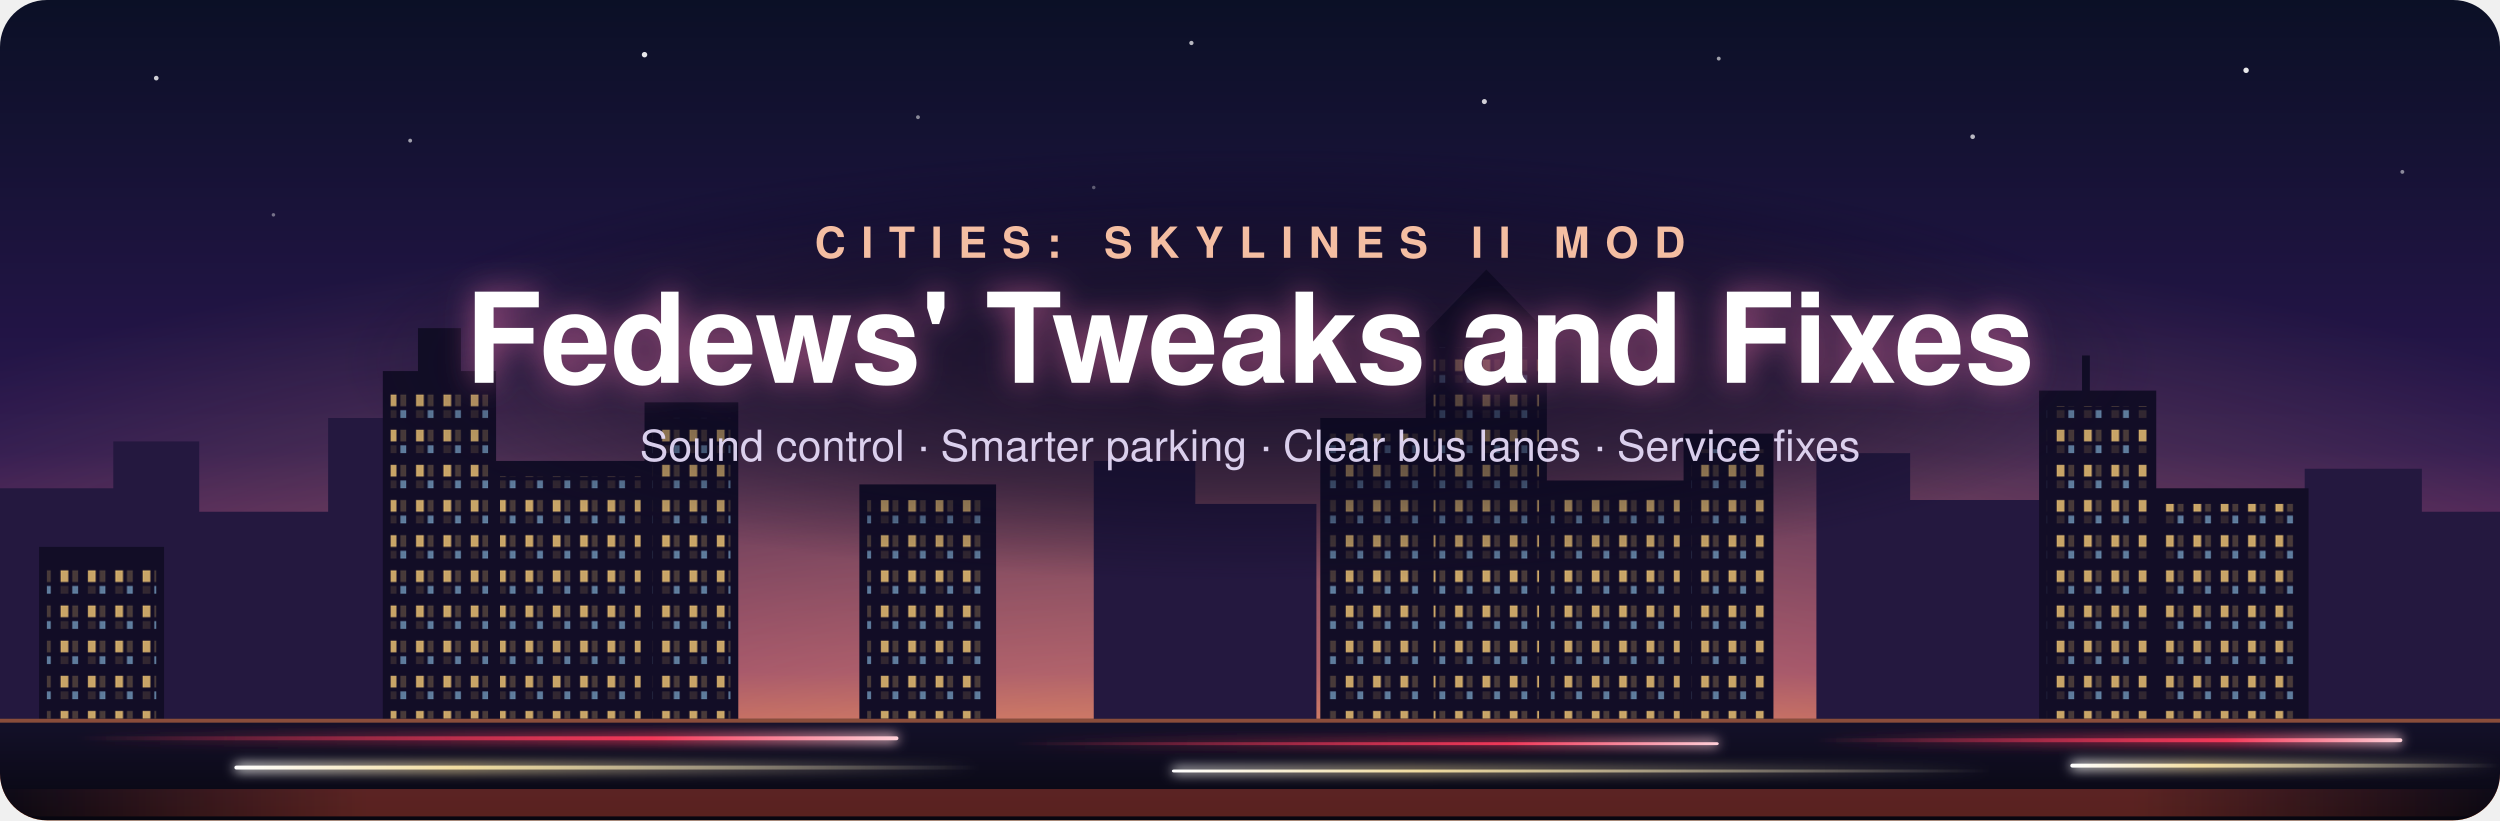
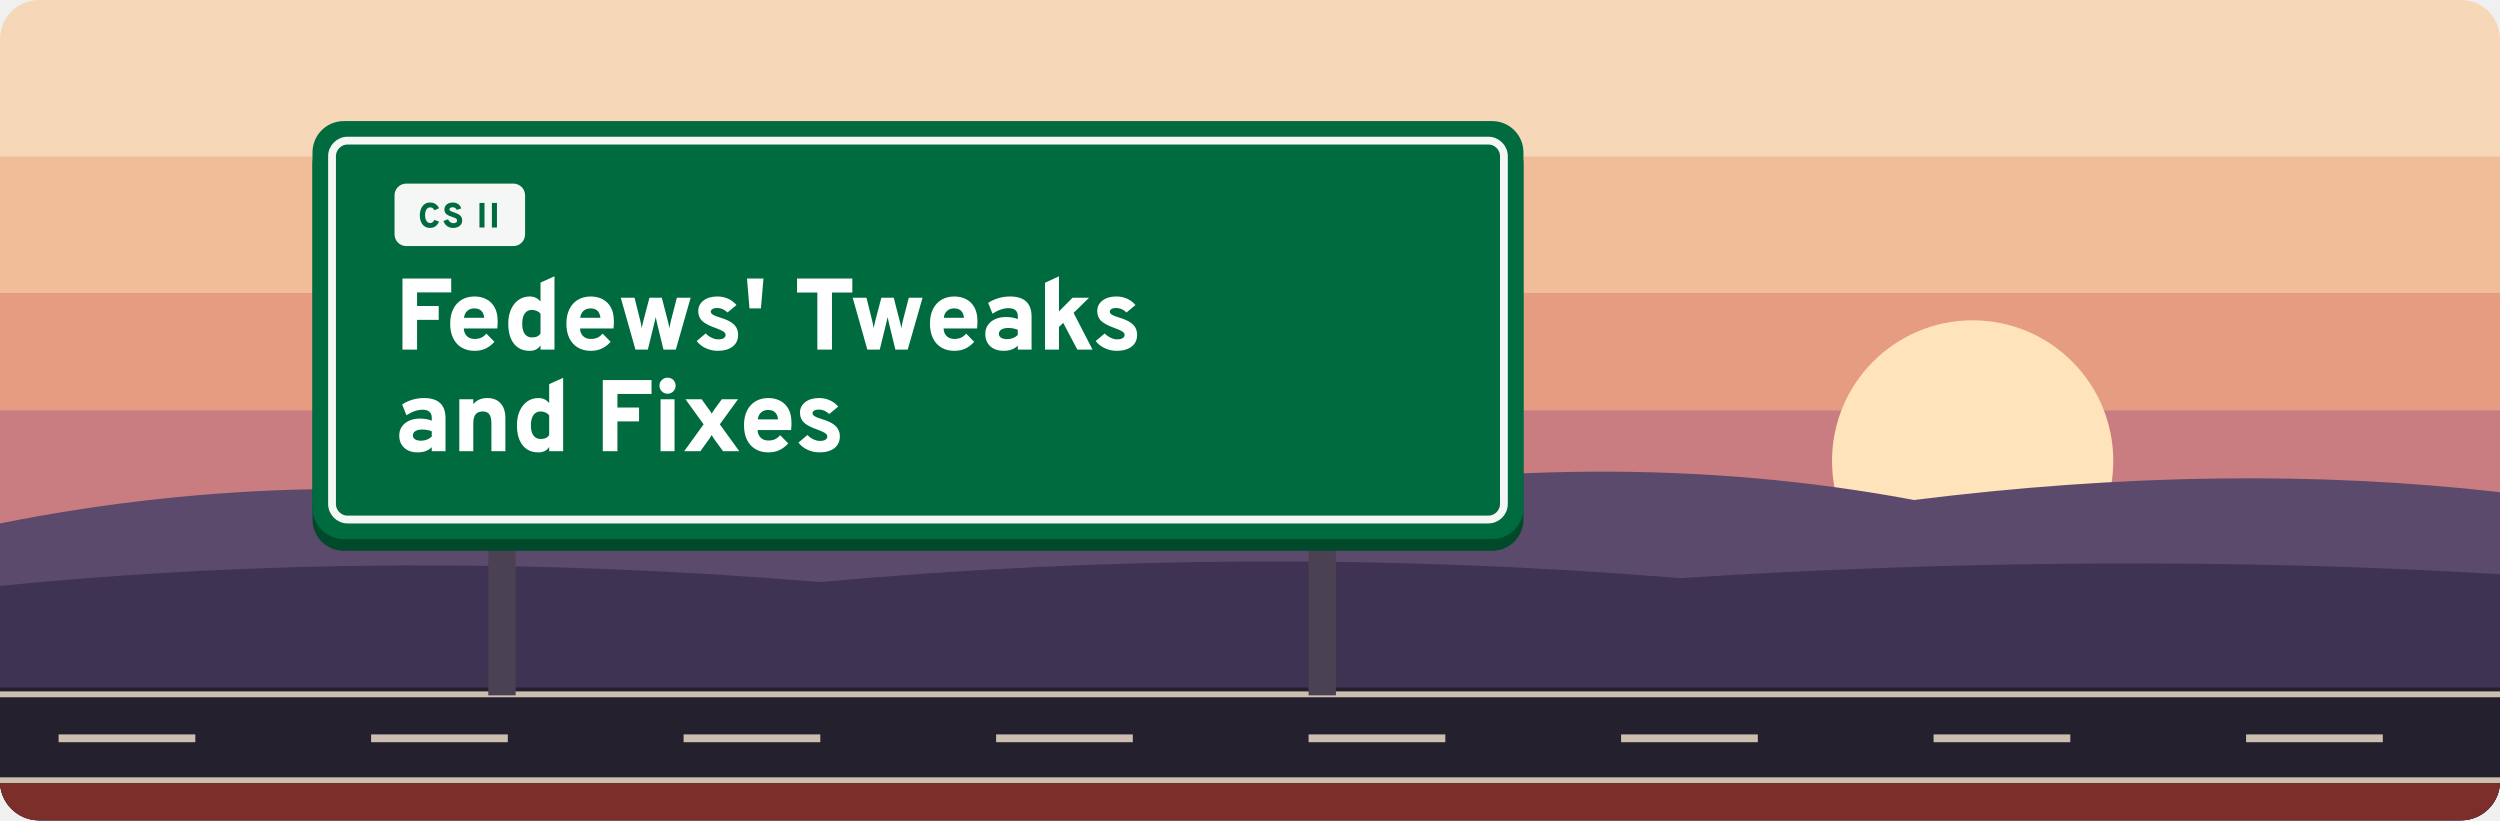
<svg xmlns="http://www.w3.org/2000/svg" width="1280" height="420" viewBox="0 0 1280 420" role="img" aria-labelledby="t d">
  <defs>
-     <linearGradient id="sky" x1="0" y1="0" x2="0" y2="1">
-       <stop offset="0" stop-color="#0b1026" />
-       <stop offset="0.55" stop-color="#2a1650" />
-       <stop offset="0.82" stop-color="#7a2a6b" />
-       <stop offset="1" stop-color="#ff8a4c" />
-     </linearGradient>
-     <radialGradient id="glow" cx="0.5" cy="1" r="0.75">
-       <stop offset="0" stop-color="#ffb46b" stop-opacity="0.55" />
-       <stop offset="1" stop-color="#ffb46b" stop-opacity="0" />
-     </radialGradient>
-     <linearGradient id="road" x1="0" y1="0" x2="0" y2="1">
-       <stop offset="0" stop-color="#14112a" />
-       <stop offset="1" stop-color="#07060f" />
-     </linearGradient>
-     <linearGradient id="trailRed" x1="0" y1="0" x2="1" y2="0">
-       <stop offset="0" stop-color="#ff3b5c" stop-opacity="0" />
-       <stop offset="0.7" stop-color="#ff3b5c" stop-opacity="0.9" />
-       <stop offset="1" stop-color="#ffd0d8" />
-     </linearGradient>
-     <linearGradient id="trailWhite" x1="1" y1="0" x2="0" y2="0">
-       <stop offset="0" stop-color="#fff6d6" stop-opacity="0" />
-       <stop offset="0.7" stop-color="#ffe9a8" stop-opacity="0.9" />
-       <stop offset="1" stop-color="#ffffff" />
-     </linearGradient>
-     <linearGradient id="busLane" x1="0" y1="0" x2="1" y2="0">
-       <stop offset="0" stop-color="#ff5a3c" stop-opacity="0" />
-       <stop offset="0.15" stop-color="#ff5a3c" stop-opacity="0.55" />
-       <stop offset="0.85" stop-color="#ff5a3c" stop-opacity="0.55" />
-       <stop offset="1" stop-color="#ff5a3c" stop-opacity="0" />
-     </linearGradient>
-     <pattern id="windows" width="14" height="18" patternUnits="userSpaceOnUse">
-       <rect x="3" y="4" width="4" height="6" fill="#ffd27a" opacity="0.85" />
-       <rect x="9" y="4" width="3" height="6" fill="#ffd27a" opacity="0.25" />
-       <rect x="3" y="12" width="4" height="4" fill="#ffd27a" opacity="0.15" />
-       <rect x="9" y="12" width="3" height="4" fill="#9fd8ff" opacity="0.6" />
-     </pattern>
-     <filter id="soft" x="-20%" y="-50%" width="140%" height="200%">
-       <feGaussianBlur stdDeviation="3" />
-     </filter>
-     <filter id="textGlow" x="-10%" y="-40%" width="120%" height="180%">
-       <feGaussianBlur in="SourceAlpha" stdDeviation="8" result="b" />
-       <feFlood flood-color="#ff7ab6" flood-opacity="0.55" />
-       <feComposite in2="b" operator="in" result="g" />
-       <feMerge>
-         <feMergeNode in="g" />
-         <feMergeNode in="SourceGraphic" />
-       </feMerge>
-     </filter>
-     <radialGradient id="haze" cx="0.5" cy="0.5" r="0.5">
-       <stop offset="0" stop-color="#0b0820" stop-opacity="0.78" />
-       <stop offset="0.6" stop-color="#0b0820" stop-opacity="0.45" />
-       <stop offset="1" stop-color="#0b0820" stop-opacity="0" />
-     </radialGradient>
    <clipPath id="frame">
-       <rect width="1280" height="420" rx="24" />
+       <rect width="1280" height="420" rx="20" />
    </clipPath>
  </defs>
  <g clip-path="url(#frame)">
-     <rect width="1280" height="420" fill="url(#sky)" />
-     <rect width="1280" height="420" fill="url(#glow)" />
-     <g fill="#ffffff">
-       <circle cx="80" cy="40" r="1.2" opacity="0.8" />
-       <circle cx="210" cy="72" r="1" opacity="0.6" />
-       <circle cx="330" cy="28" r="1.4" opacity="0.9" />
-       <circle cx="470" cy="60" r="1" opacity="0.5" />
-       <circle cx="610" cy="22" r="1.1" opacity="0.7" />
-       <circle cx="760" cy="52" r="1.3" opacity="0.8" />
-       <circle cx="880" cy="30" r="1" opacity="0.6" />
-       <circle cx="1010" cy="70" r="1.2" opacity="0.7" />
-       <circle cx="1150" cy="36" r="1.4" opacity="0.9" />
-       <circle cx="1230" cy="88" r="1" opacity="0.5" />
-       <circle cx="140" cy="110" r="0.9" opacity="0.4" />
-       <circle cx="560" cy="96" r="0.9" opacity="0.4" />
+     <rect x="0" y="0" width="1280" height="80" fill="#f6d7b8" />
+     <rect x="0" y="80" width="1280" height="70" fill="#f1bd98" />
+     <rect x="0" y="150" width="1280" height="60" fill="#e69c80" />
+     <rect x="0" y="210" width="1280" height="60" fill="#c97d80" />
+     <circle cx="1010" cy="236" r="72" fill="#ffe4bb" />
+     <path d="M0 268 Q160 236 320 262 Q480 230 640 258 Q820 226 980 256 Q1140 236 1280 252 V420 H0 Z" fill="#5b4a6b" />
+     <path d="M0 300 Q200 280 420 298 Q640 278 860 296 Q1080 282 1280 294 V420 H0 Z" fill="#3e3352" />
+     <rect x="0" y="352" width="1280" height="68" fill="#24202d" />
+     <rect x="0" y="354" width="1280" height="3" fill="#cdbfb0" />
+     <g fill="#cdbfb0">
+       <rect x="30" y="376" width="70" height="4" />
+       <rect x="190" y="376" width="70" height="4" />
+       <rect x="350" y="376" width="70" height="4" />
+       <rect x="510" y="376" width="70" height="4" />
+       <rect x="670" y="376" width="70" height="4" />
+       <rect x="830" y="376" width="70" height="4" />
+       <rect x="990" y="376" width="70" height="4" />
+       <rect x="1150" y="376" width="70" height="4" />
    </g>
-     <g fill="#24183f">
-       <rect x="0" y="250" width="60" height="120" />
-       <rect x="58" y="226" width="44" height="144" />
-       <rect x="100" y="262" width="70" height="108" />
-       <rect x="168" y="214" width="38" height="156" />
-       <rect x="560" y="236" width="52" height="134" />
-       <rect x="610" y="258" width="64" height="112" />
-       <rect x="930" y="232" width="48" height="138" />
-       <rect x="976" y="256" width="70" height="114" />
-       <rect x="1180" y="240" width="60" height="130" />
-       <rect x="1236" y="262" width="44" height="108" />
-     </g>
-     <g fill="#120d26">
-       <rect x="20" y="280" width="64" height="90" />
-       <rect x="196" y="190" width="58" height="180" />
-       <rect x="214" y="168" width="22" height="24" />
-       <rect x="252" y="236" width="80" height="134" />
-       <rect x="330" y="206" width="48" height="164" />
-       <rect x="440" y="248" width="70" height="122" />
-       <rect x="676" y="214" width="56" height="156" />
-       <rect x="730" y="170" width="62" height="200" />
-       <polygon points="730,170 761,138 792,170" />
-       <rect x="790" y="246" width="74" height="124" />
-       <rect x="862" y="222" width="46" height="148" />
-       <rect x="1044" y="200" width="60" height="170" />
-       <rect x="1066" y="182" width="4" height="20" />
-       <rect x="1102" y="250" width="80" height="120" />
-     </g>
-     <g fill="url(#windows)" opacity="0.9">
-       <rect x="200" y="200" width="50" height="168" />
-       <rect x="256" y="244" width="72" height="124" />
-       <rect x="334" y="214" width="40" height="154" />
-       <rect x="444" y="256" width="62" height="112" />
-       <rect x="680" y="222" width="48" height="146" />
-       <rect x="734" y="178" width="54" height="190" />
-       <rect x="794" y="254" width="66" height="114" />
-       <rect x="866" y="230" width="38" height="138" />
-       <rect x="1048" y="208" width="52" height="160" />
-       <rect x="1106" y="258" width="72" height="110" />
-       <rect x="24" y="288" width="56" height="80" />
-     </g>
-     <rect x="0" y="368" width="1280" height="52" fill="url(#road)" />
-     <rect x="0" y="368" width="1280" height="2" fill="#ff8a4c" opacity="0.5" />
-     <rect x="0" y="404" width="1280" height="14" fill="url(#busLane)" opacity="0.6" />
-     <g filter="url(#soft)">
-       <rect x="40" y="376" width="420" height="4" rx="2" fill="url(#trailRed)" />
-       <rect x="520" y="379" width="360" height="3" rx="1.5" fill="url(#trailRed)" />
-       <rect x="930" y="377" width="300" height="4" rx="2" fill="url(#trailRed)" />
-       <rect x="120" y="391" width="380" height="4" rx="2" fill="url(#trailWhite)" />
-       <rect x="600" y="393" width="420" height="3" rx="1.5" fill="url(#trailWhite)" />
-       <rect x="1060" y="390" width="220" height="4" rx="2" fill="url(#trailWhite)" />
-     </g>
-     <g>
-       <rect x="40" y="377" width="420" height="2" rx="1" fill="url(#trailRed)" />
-       <rect x="520" y="380" width="360" height="1.5" rx="1" fill="url(#trailRed)" />
-       <rect x="930" y="378" width="300" height="2" rx="1" fill="url(#trailRed)" />
-       <rect x="120" y="392" width="380" height="2" rx="1" fill="url(#trailWhite)" />
-       <rect x="600" y="394" width="420" height="1.5" rx="1" fill="url(#trailWhite)" />
-       <rect x="1060" y="391" width="220" height="2" rx="1" fill="url(#trailWhite)" />
-     </g>
-     <ellipse cx="640" cy="186" rx="470" ry="112" fill="url(#haze)" />
-     <g font-family="Segoe UI, Helvetica Neue, Helvetica, Arial, sans-serif" text-anchor="middle">
-       <text x="640" y="132" font-size="22" font-weight="600" letter-spacing="8" fill="#ffc6a8" opacity="0.95">CITIES: SKYLINES II MOD</text>
-       <text x="640" y="196" font-size="64" font-weight="800" fill="#ffffff" filter="url(#textGlow)">Fedews' Tweaks and Fixes</text>
-       <text x="640" y="236" font-size="22" font-weight="500" fill="#e9defc" opacity="0.92">Sound control · Smarter parking · Clear bus lanes · Service fixes</text>
-     </g>
+     <rect x="0" y="398" width="1280" height="3" fill="#cdbfb0" />
+     <rect x="0" y="401" width="1280" height="19" fill="#7c2f2a" />
+     <rect x="250" y="270" width="14" height="86" fill="#4a4152" />
+     <rect x="670" y="270" width="14" height="86" fill="#4a4152" />
+     <rect x="160" y="68" width="620" height="214" rx="16" fill="#00492b" />
+     <rect x="160" y="62" width="620" height="214" rx="16" fill="#006b3f" />
+     <rect x="170" y="72" width="600" height="194" rx="8" fill="none" stroke="#f4f7f5" stroke-width="4" />
+     <rect x="202" y="94" width="66.84" height="32" rx="6" fill="#f4f7f5" />
+     <path fill="#006b3f" d="M220.25 116.69Q218.76 116.69 217.74 116.12Q216.73 115.56 216.11 114.61Q215.49 113.67 215.21 112.53Q214.94 111.38 214.94 110.2Q214.94 109.1 215.22 107.96Q215.5 106.82 216.12 105.84Q216.75 104.87 217.76 104.28Q218.78 103.68 220.25 103.68Q221.44 103.68 222.35 104.11Q223.26 104.53 223.87 105.2Q224.48 105.87 224.78 106.62L222.48 107.66Q222.16 107.19 221.85 106.86Q221.53 106.53 221.15 106.35Q220.76 106.17 220.25 106.17Q219.5 106.17 219 106.54Q218.49 106.91 218.19 107.51Q217.89 108.11 217.75 108.82Q217.62 109.53 217.62 110.2Q217.62 110.9 217.77 111.61Q217.92 112.32 218.24 112.91Q218.55 113.49 219.05 113.85Q219.55 114.2 220.25 114.2Q220.97 114.2 221.5 113.75Q222.03 113.3 222.46 112.58L224.82 113.48Q224.39 114.4 223.76 115.13Q223.13 115.86 222.26 116.28Q221.39 116.69 220.25 116.69ZM232.01 116.72Q230.8 116.72 229.81 116.28Q228.82 115.85 228.12 115.05Q227.41 114.25 227.04 113.14L229.36 112.27Q229.78 113.15 230.49 113.71Q231.2 114.28 232.07 114.28Q232.97 114.28 233.51 113.92Q234.05 113.56 234.05 112.87Q234.05 112.41 233.74 112.1Q233.42 111.79 232.87 111.56Q232.33 111.33 231.61 111.1Q230.91 110.87 230.19 110.58Q229.47 110.3 228.87 109.88Q228.27 109.45 227.9 108.8Q227.54 108.15 227.54 107.19Q227.54 106.23 228.05 105.43Q228.55 104.64 229.52 104.16Q230.49 103.68 231.87 103.68Q233 103.68 233.88 104.08Q234.76 104.48 235.34 105.17Q235.92 105.85 236.15 106.71L233.85 107.47Q233.59 106.9 233.09 106.51Q232.6 106.12 231.73 106.12Q230.96 106.12 230.54 106.41Q230.12 106.69 230.12 107.23Q230.12 107.58 230.4 107.83Q230.69 108.08 231.19 108.27Q231.69 108.47 232.33 108.7Q233.11 108.96 233.87 109.27Q234.64 109.59 235.26 110.05Q235.89 110.51 236.26 111.19Q236.64 111.87 236.64 112.88Q236.64 114.1 236.02 114.95Q235.41 115.81 234.36 116.26Q233.31 116.72 232.01 116.72ZM245.48 116.5V103.9H248.07V116.5ZM251.85 116.5V103.9H254.44V116.5Z" />
+     <path fill="#ffffff" d="M206.06 179V142.6H231.02V149.7H213.54V156.67H224.62V163.76H213.54V179ZM243 179.62Q239.12 179.62 236.31 177.93Q233.51 176.24 232 173.12Q230.49 170 230.49 165.69Q230.49 161.42 232.02 158.3Q233.56 155.18 236.37 153.49Q239.17 151.8 243 151.8Q246.3 151.8 248.98 153.17Q251.65 154.53 253.23 157.33Q254.8 160.12 254.8 164.39Q254.8 165.12 254.77 166.14Q254.75 167.17 254.62 168.18H237.48Q237.54 169.82 238.23 171.02Q238.91 172.21 240.14 172.88Q241.36 173.54 243.02 173.54Q245 173.54 246.38 172.9Q247.75 172.27 249.03 170.81L253.14 175Q251.34 177.1 248.83 178.36Q246.32 179.62 243 179.62ZM237.56 162.72H247.94Q247.78 161.19 247.16 160.1Q246.53 159.01 245.45 158.45Q244.37 157.89 242.84 157.89Q240.73 157.89 239.29 159.14Q237.85 160.38 237.56 162.72ZM271.17 179.62Q266 179.62 263.11 175.94Q260.23 172.27 260.23 165.69Q260.23 161.58 261.62 158.45Q263.01 155.31 265.49 153.56Q267.98 151.8 271.25 151.8Q274.68 151.8 276.74 154.43V144.68L283.89 141.46V179H276.74V176.79Q275.07 179.62 271.17 179.62ZM272.37 172.76Q273.98 172.76 275.01 172.29Q276.04 171.82 276.74 170.84V160.67Q276.04 159.73 274.85 159.2Q273.67 158.67 272.37 158.67Q270 158.67 268.69 160.48Q267.38 162.28 267.38 165.69Q267.38 168 267.95 169.56Q268.52 171.12 269.64 171.94Q270.76 172.76 272.37 172.76ZM302.5 179.62Q298.62 179.62 295.82 177.93Q293.01 176.24 291.5 173.12Q289.99 170 289.99 165.69Q289.99 161.42 291.53 158.3Q293.06 155.18 295.87 153.49Q298.68 151.8 302.5 151.8Q305.8 151.8 308.48 153.17Q311.16 154.53 312.73 157.33Q314.3 160.12 314.3 164.39Q314.3 165.12 314.28 166.14Q314.25 167.17 314.12 168.18H296.99Q297.04 169.82 297.73 171.02Q298.42 172.21 299.64 172.88Q300.86 173.54 302.52 173.54Q304.5 173.54 305.88 172.9Q307.26 172.27 308.53 170.81L312.64 175Q310.84 177.1 308.33 178.36Q305.83 179.62 302.5 179.62ZM297.06 162.72H307.44Q307.28 161.19 306.66 160.1Q306.03 159.01 304.95 158.45Q303.88 157.89 302.34 157.89Q300.24 157.89 298.79 159.14Q297.35 160.38 297.06 162.72ZM325.35 179 317.83 152.43H324.88L327.82 164.18Q328 164.91 328.21 165.99Q328.41 167.07 328.54 168Q328.75 167.12 329 166Q329.25 164.88 329.43 164.18L332.52 152.43H338.84L341.88 164.18Q342.06 164.91 342.32 166.01Q342.58 167.12 342.77 168.03Q342.92 167.09 343.13 166.01Q343.34 164.93 343.52 164.18L346.56 152.43H353.61L346.02 179H339.7L336.66 166.52Q336.47 165.84 336.2 164.56Q335.93 163.27 335.72 162.31Q335.54 163.27 335.23 164.56Q334.91 165.84 334.76 166.52L331.69 179ZM367.46 179.62Q364.26 179.62 361.32 178.26Q358.39 176.89 356.72 174.61L361.3 170.73Q362.62 172.08 364.37 172.92Q366.11 173.75 367.69 173.75Q369.51 173.75 370.5 173.16Q371.49 172.58 371.49 171.49Q371.49 170.81 371.02 170.28Q370.55 169.74 369.31 169.15Q368.06 168.55 365.72 167.69Q361.19 166.05 359.35 164.14Q357.5 162.23 357.5 159.29Q357.5 155.94 360.21 153.87Q362.91 151.8 367.28 151.8Q370.22 151.8 372.74 152.92Q375.26 154.04 377.08 156.17L372.48 159.99Q370.14 157.68 367.12 157.68Q365.69 157.68 364.81 158.21Q363.92 158.75 363.92 159.58Q363.92 160.41 364.99 161.1Q366.06 161.79 369.02 162.7Q372.14 163.63 374.1 164.86Q376.07 166.08 376.99 167.7Q377.91 169.33 377.91 171.46Q377.91 175.28 375.12 177.45Q372.32 179.62 367.46 179.62ZM383.73 157.89 382.46 142.6H390.91L389.58 157.89ZM418.48 179V149.78H408.08V142.6H436.39V149.78H425.97V179ZM444.08 179 436.57 152.43H443.62L446.55 164.18Q446.74 164.91 446.94 165.99Q447.15 167.07 447.28 168Q447.49 167.12 447.74 166Q447.98 164.88 448.17 164.18L451.26 152.43H457.58L460.62 164.18Q460.8 164.91 461.06 166.01Q461.32 167.12 461.5 168.03Q461.66 167.09 461.87 166.01Q462.08 164.93 462.26 164.18L465.3 152.43H472.35L464.75 179H458.44L455.39 166.52Q455.21 165.84 454.94 164.56Q454.67 163.27 454.46 162.31Q454.28 163.27 453.96 164.56Q453.65 165.84 453.5 166.52L450.43 179ZM488.64 179.62Q484.77 179.62 481.96 177.93Q479.15 176.24 477.64 173.12Q476.14 170 476.14 165.69Q476.14 161.42 477.67 158.3Q479.2 155.18 482.01 153.49Q484.82 151.8 488.64 151.8Q491.94 151.8 494.62 153.17Q497.3 154.53 498.87 157.33Q500.45 160.12 500.45 164.39Q500.45 165.12 500.42 166.14Q500.39 167.17 500.26 168.18H483.13Q483.18 169.82 483.87 171.02Q484.56 172.21 485.78 172.88Q487 173.54 488.67 173.54Q490.64 173.54 492.02 172.9Q493.4 172.27 494.67 170.81L498.78 175Q496.99 177.1 494.48 178.36Q491.97 179.62 488.64 179.62ZM483.21 162.72H493.58Q493.43 161.19 492.8 160.1Q492.18 159.01 491.1 158.45Q490.02 157.89 488.49 157.89Q486.38 157.89 484.94 159.14Q483.49 160.38 483.21 162.72ZM513.93 179.62Q509.57 179.62 507.02 177.28Q504.47 174.94 504.47 170.97Q504.47 168.37 505.81 166.42Q507.15 164.47 509.54 163.39Q511.93 162.31 515.1 162.31Q516.79 162.31 518.39 162.59Q519.99 162.88 521.11 163.4V161.81Q521.11 159.84 519.9 158.81Q518.69 157.78 516.4 157.78Q514.45 157.78 512.39 158.49Q510.32 159.19 508.14 160.62L505.95 155.08Q508.32 153.49 511.22 152.65Q514.12 151.8 517.11 151.8Q522.64 151.8 525.4 154.38Q528.16 156.95 528.16 162.07V179H521.11V176.97Q519.84 178.27 518 178.95Q516.17 179.62 513.93 179.62ZM515.7 173.64Q517.24 173.64 518.63 173.1Q520.02 172.55 521.11 171.51V168.86Q520.07 168.39 518.82 168.16Q517.57 167.92 516.27 167.92Q514.01 167.92 512.72 168.72Q511.44 169.51 511.44 170.94Q511.44 172.21 512.56 172.93Q513.67 173.64 515.7 173.64ZM535.04 179V144.78L542.19 141.46V159.45L549.16 152.43H557.61L549.68 160.2L559.38 179H551.6L544.37 165.3L542.19 167.4V179ZM571.75 179.62Q568.55 179.62 565.61 178.26Q562.67 176.89 561.01 174.61L565.58 170.73Q566.91 172.08 568.65 172.92Q570.39 173.75 571.98 173.75Q573.8 173.75 574.79 173.16Q575.78 172.58 575.78 171.49Q575.78 170.81 575.31 170.28Q574.84 169.74 573.59 169.15Q572.34 168.55 570 167.69Q565.48 166.05 563.63 164.14Q561.79 162.23 561.79 159.29Q561.79 155.94 564.49 153.87Q567.2 151.8 571.56 151.8Q574.5 151.8 577.02 152.92Q579.55 154.04 581.37 156.17L576.76 159.99Q574.42 157.68 571.41 157.68Q569.98 157.68 569.09 158.21Q568.21 158.75 568.21 159.58Q568.21 160.41 569.28 161.1Q570.34 161.79 573.31 162.7Q576.43 163.63 578.39 164.86Q580.35 166.08 581.28 167.7Q582.2 169.33 582.2 171.46Q582.2 175.28 579.4 177.45Q576.61 179.62 571.75 179.62Z" />
+     <path fill="#ffffff" d="M213.88 231.62Q209.51 231.62 206.97 229.28Q204.42 226.94 204.42 222.97Q204.42 220.37 205.76 218.42Q207.1 216.47 209.49 215.39Q211.88 214.31 215.05 214.31Q216.74 214.31 218.34 214.59Q219.94 214.88 221.06 215.4V213.81Q221.06 211.84 219.85 210.81Q218.64 209.78 216.35 209.78Q214.4 209.78 212.33 210.49Q210.27 211.19 208.08 212.62L205.9 207.08Q208.27 205.49 211.16 204.65Q214.06 203.8 217.05 203.8Q222.59 203.8 225.35 206.38Q228.1 208.95 228.1 214.07V231H221.06V228.97Q219.78 230.27 217.95 230.95Q216.12 231.62 213.88 231.62ZM215.65 225.64Q217.18 225.64 218.57 225.1Q219.97 224.55 221.06 223.51V220.86Q220.02 220.39 218.77 220.16Q217.52 219.92 216.22 219.92Q213.96 219.92 212.67 220.72Q211.39 221.51 211.39 222.94Q211.39 224.21 212.5 224.93Q213.62 225.64 215.65 225.64ZM235.17 231V204.43H242.32V206.92Q243.59 205.36 245.4 204.58Q247.21 203.8 249.52 203.8Q253.86 203.8 256.31 206.5Q258.75 209.19 258.75 214V231H251.6V216.93Q251.6 213.61 250.56 212.14Q249.52 210.67 247.16 210.67Q244.66 210.67 243.49 212.16Q242.32 213.66 242.32 216.83V231ZM275.62 231.62Q270.45 231.62 267.56 227.94Q264.67 224.27 264.67 217.69Q264.67 213.58 266.06 210.45Q267.46 207.31 269.94 205.56Q272.42 203.8 275.7 203.8Q279.13 203.8 281.18 206.43V196.68L288.33 193.46V231H281.18V228.79Q279.52 231.62 275.62 231.62ZM276.82 224.76Q278.43 224.76 279.45 224.29Q280.48 223.82 281.18 222.84V212.67Q280.48 211.73 279.3 211.2Q278.12 210.67 276.82 210.67Q274.45 210.67 273.14 212.48Q271.82 214.28 271.82 217.69Q271.82 220 272.4 221.56Q272.97 223.12 274.09 223.94Q275.2 224.76 276.82 224.76ZM308.63 231V194.6H333.59V201.7H316.12V208.67H327.19V215.76H316.12V231ZM338.21 231V204.43H345.36V231ZM341.77 201.59Q340.08 201.59 338.86 200.37Q337.64 199.15 337.64 197.46Q337.64 195.77 338.85 194.57Q340.06 193.38 341.77 193.38Q343.57 193.38 344.75 194.55Q345.93 195.72 345.93 197.46Q345.93 199.18 344.72 200.38Q343.51 201.59 341.77 201.59ZM350.32 231 360.25 217.25 350.97 204.43H359.24L362.75 209.29Q363.19 209.89 363.67 210.58Q364.15 211.27 364.39 211.81Q364.7 211.27 365.14 210.56Q365.58 209.86 366 209.29L369.56 204.43H377.85L368.55 217.25L378.5 231H370.21L365.97 225.25Q365.56 224.68 365.13 223.97Q364.7 223.25 364.39 222.73Q364.15 223.25 363.66 223.97Q363.16 224.68 362.75 225.23L358.61 231ZM393.42 231.62Q389.55 231.62 386.74 229.93Q383.93 228.24 382.42 225.12Q380.92 222 380.92 217.69Q380.92 213.42 382.45 210.3Q383.98 207.18 386.79 205.49Q389.6 203.8 393.42 203.8Q396.72 203.8 399.4 205.17Q402.08 206.53 403.65 209.33Q405.23 212.12 405.23 216.39Q405.23 217.12 405.2 218.14Q405.17 219.17 405.04 220.18H387.91Q387.96 221.82 388.65 223.02Q389.34 224.21 390.56 224.88Q391.78 225.54 393.45 225.54Q395.42 225.54 396.8 224.9Q398.18 224.27 399.45 222.81L403.56 227Q401.77 229.1 399.26 230.36Q396.75 231.62 393.42 231.62ZM387.99 214.72H398.36Q398.21 213.19 397.58 212.1Q396.96 211.01 395.88 210.45Q394.8 209.89 393.27 209.89Q391.16 209.89 389.72 211.14Q388.27 212.38 387.99 214.72ZM419.55 231.62Q416.35 231.62 413.41 230.26Q410.47 228.89 408.81 226.61L413.38 222.73Q414.71 224.08 416.45 224.92Q418.19 225.75 419.78 225.75Q421.6 225.75 422.59 225.16Q423.58 224.58 423.58 223.49Q423.58 222.81 423.11 222.28Q422.64 221.74 421.39 221.15Q420.14 220.55 417.8 219.69Q413.28 218.05 411.43 216.14Q409.59 214.23 409.59 211.29Q409.59 207.94 412.29 205.87Q415 203.8 419.36 203.8Q422.3 203.8 424.82 204.92Q427.35 206.04 429.17 208.17L424.56 211.99Q422.22 209.68 419.21 209.68Q417.78 209.68 416.89 210.21Q416.01 210.75 416.01 211.58Q416.01 212.41 417.08 213.1Q418.14 213.79 421.11 214.7Q424.23 215.63 426.19 216.86Q428.15 218.08 429.07 219.7Q430 221.33 430 223.46Q430 227.28 427.2 229.45Q424.41 231.62 419.55 231.62Z" />
  </g>
</svg>
